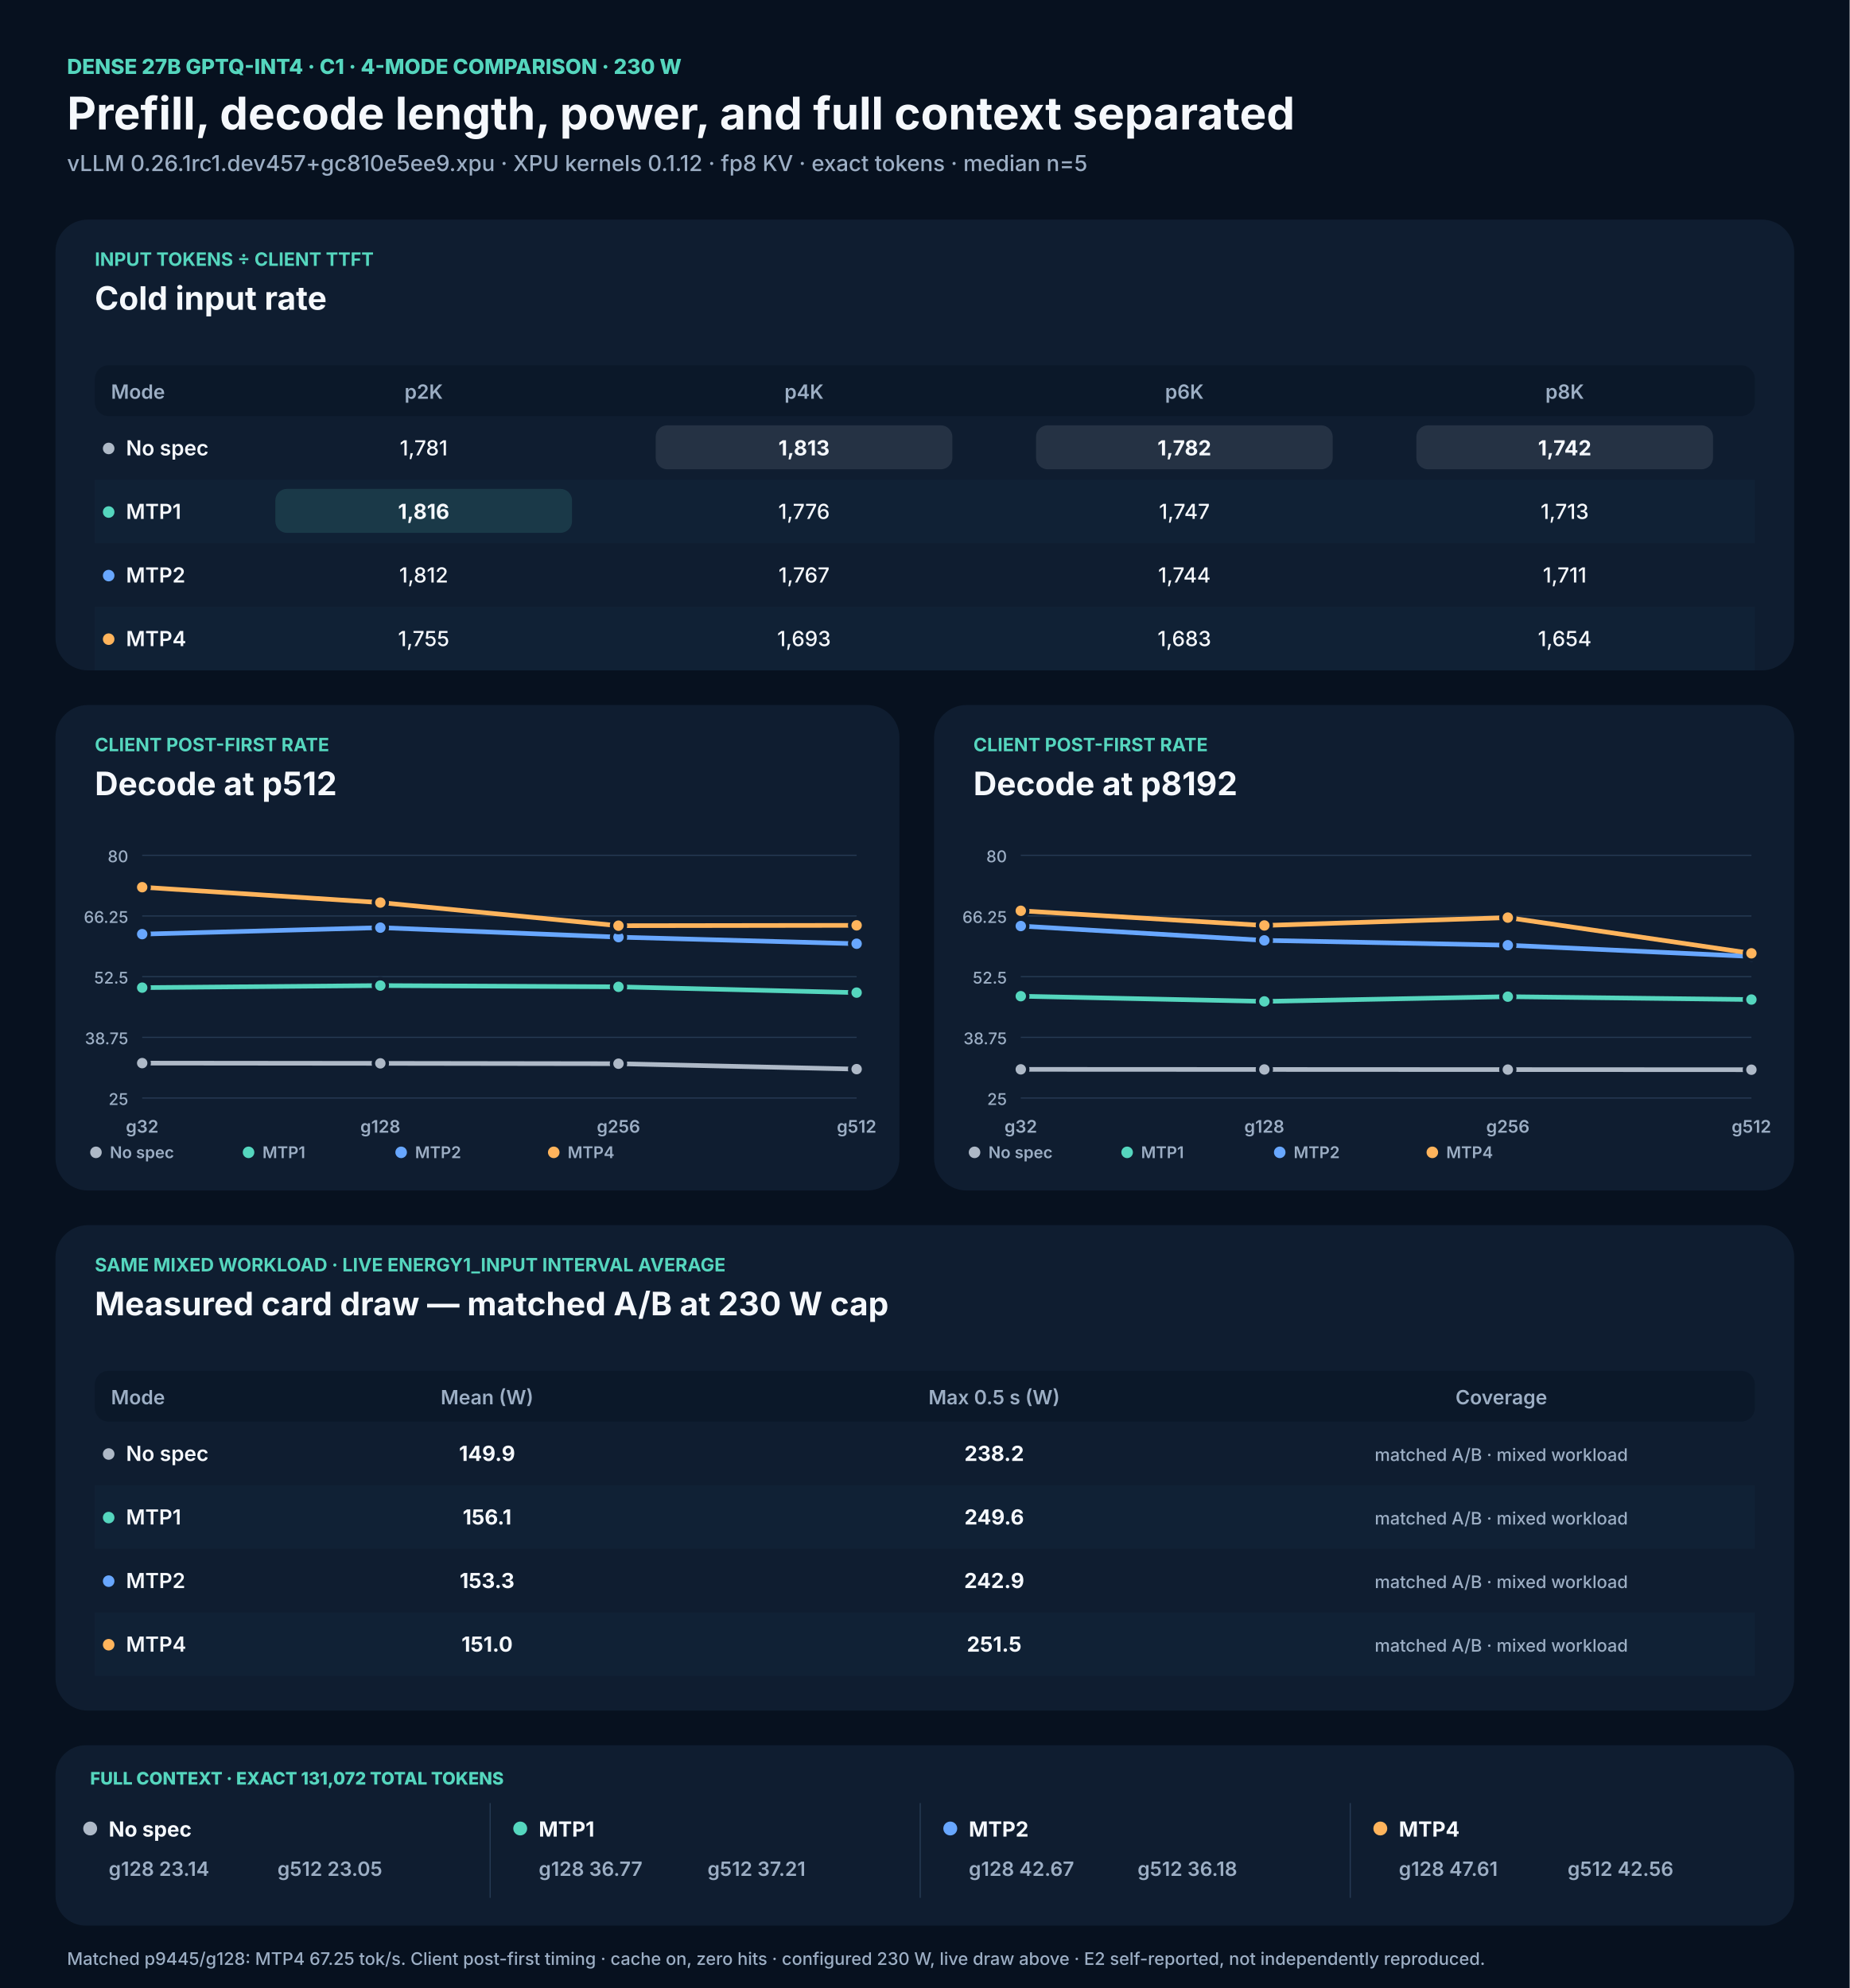
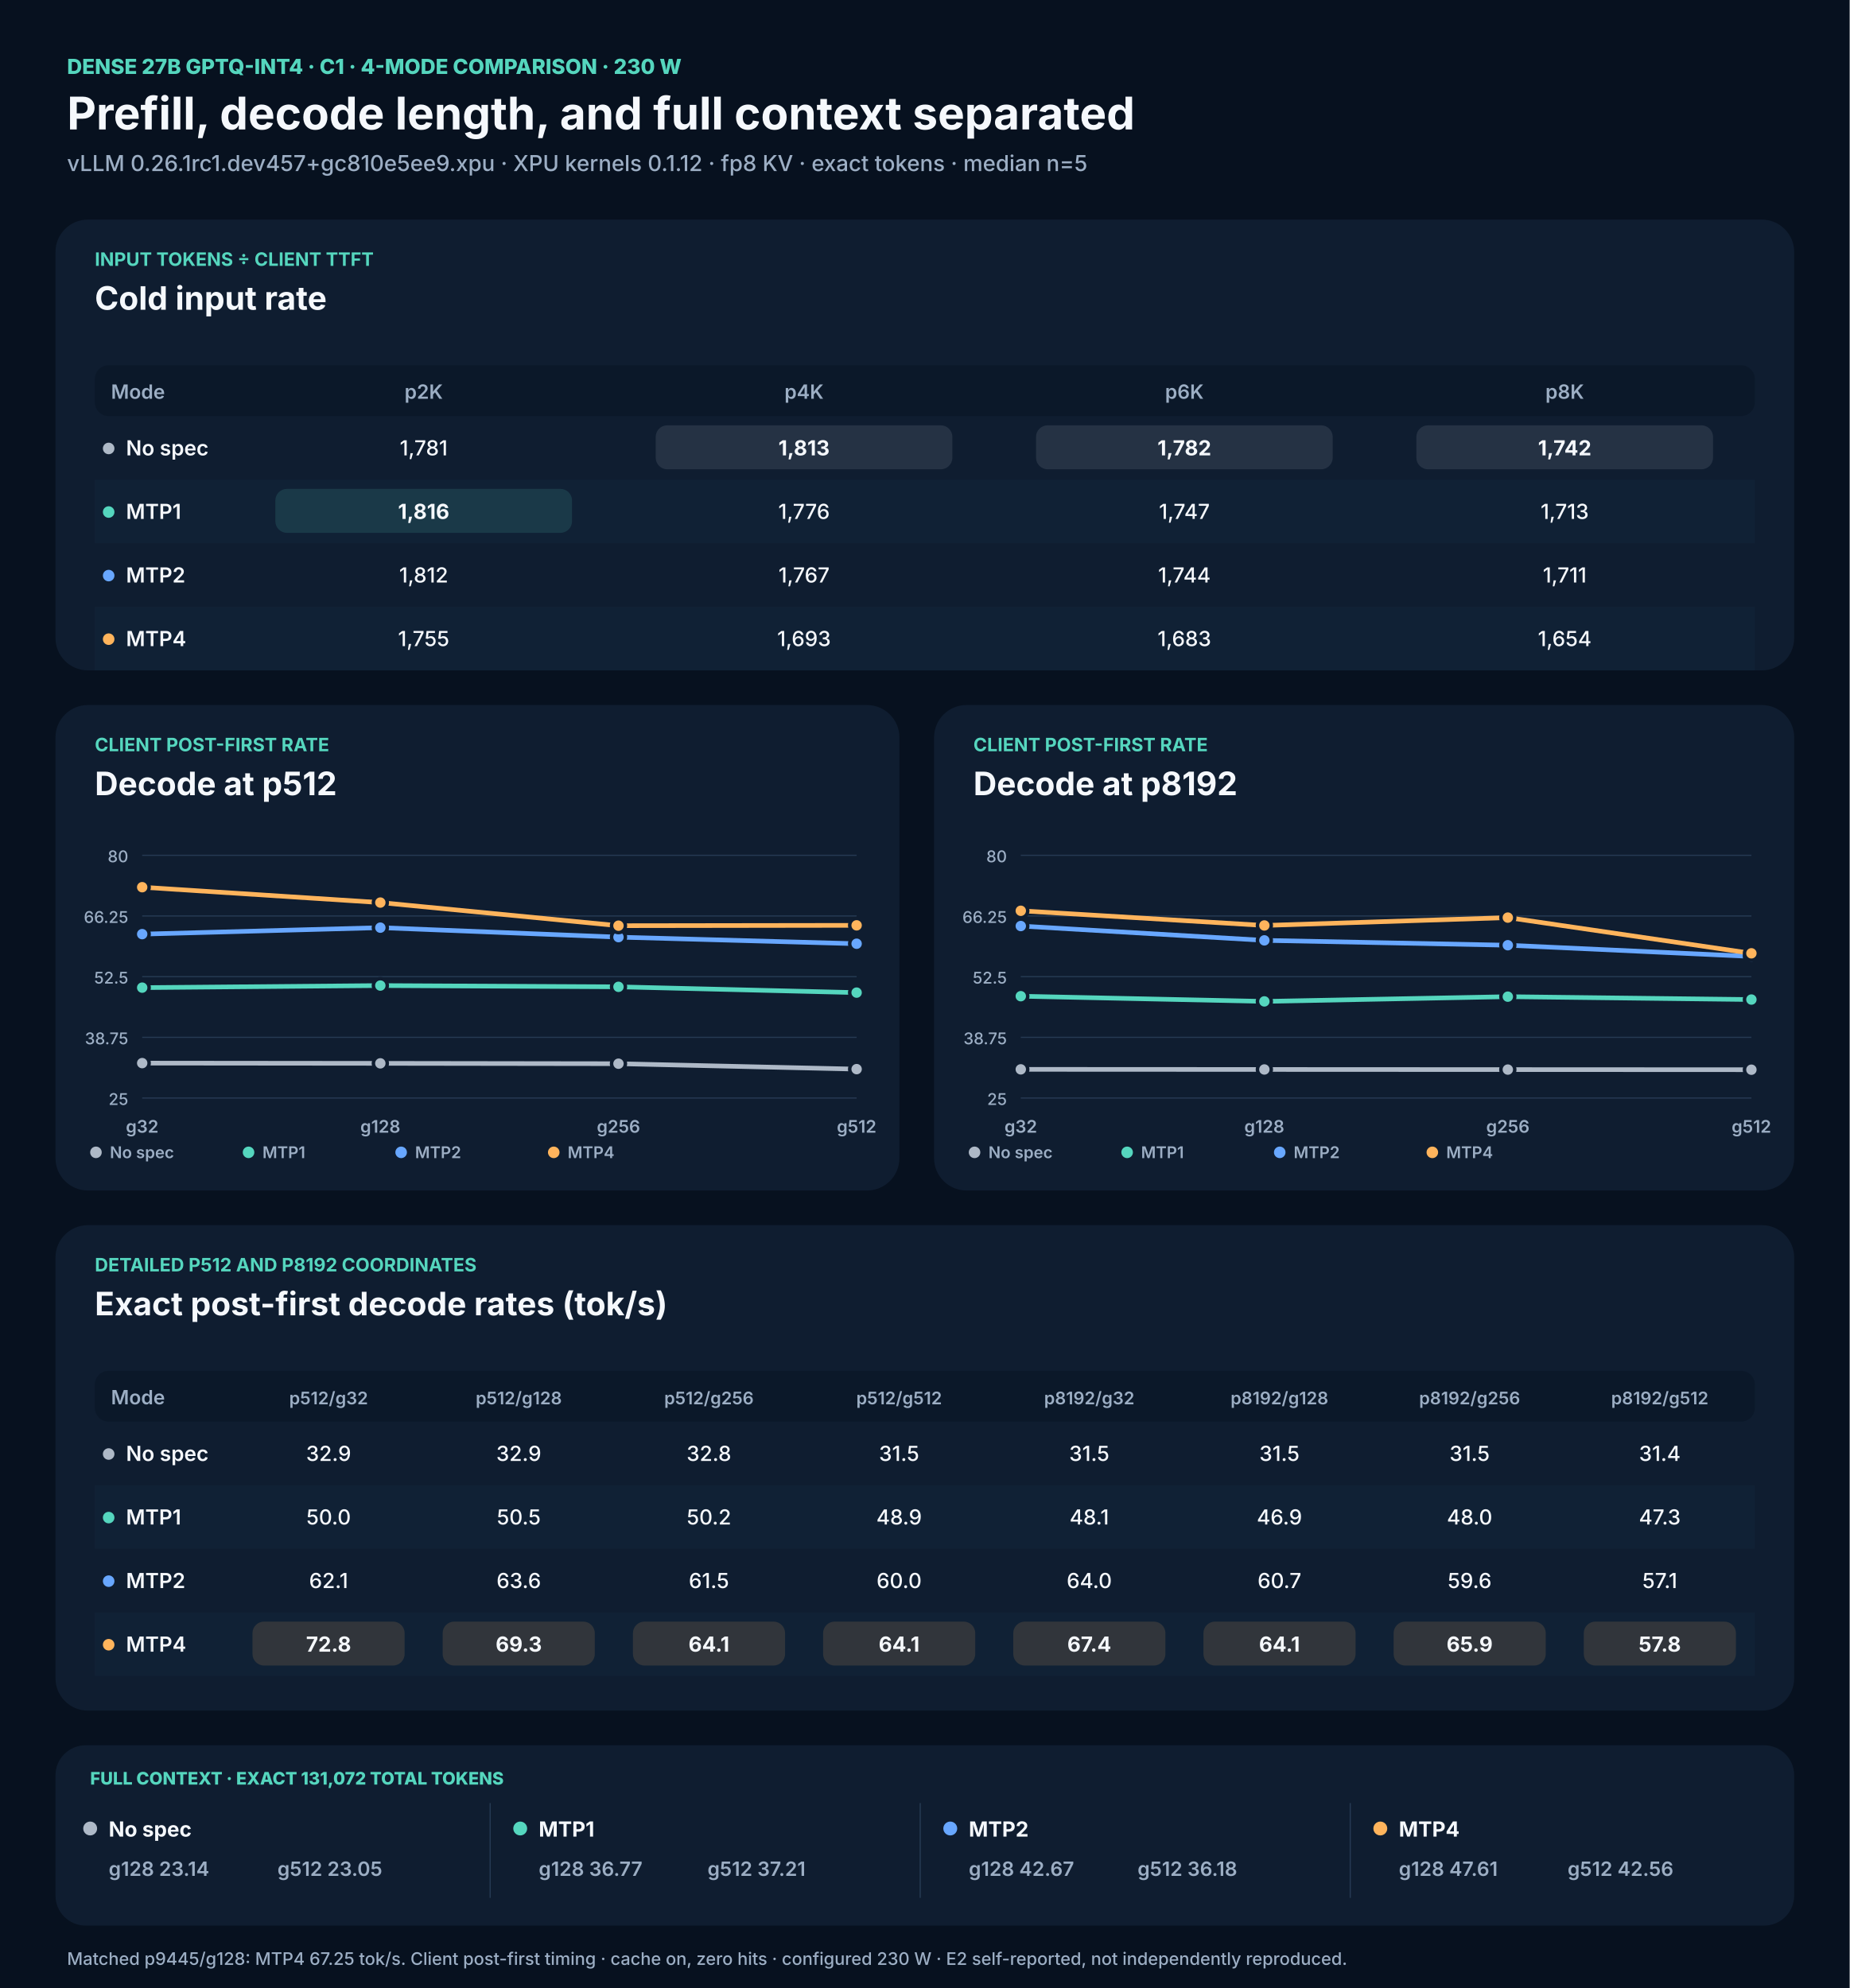
<svg xmlns="http://www.w3.org/2000/svg" width="1600" height="1720" viewBox="0 0 1600 1720" role="img" aria-labelledby="title desc">
  <rect width="1600" height="1720" fill="#07111f" />
  <style>text{font-family:Inter,ui-sans-serif,system-ui,-apple-system,BlinkMacSystemFont,"Segoe UI",sans-serif;font-variant-numeric:tabular-nums}</style>
  <text x="58" y="64" fill="#55d6be" font-size="18" font-weight="800" text-anchor="start">DENSE 27B GPTQ-INT4 · C1 · 4-MODE COMPARISON · 230 W</text>
-   <text x="58" y="112" fill="#f5f8fc" font-size="39" font-weight="750" text-anchor="start">Prefill, decode length, power, and full context separated</text>
+   <text x="58" y="112" fill="#f5f8fc" font-size="39" font-weight="750" text-anchor="start">Prefill, decode length, and full context separated</text>
  <text x="58" y="148" fill="#9caec4" font-size="19" font-weight="500" text-anchor="start">vLLM 0.26.1rc1.dev457+gc810e5ee9.xpu · XPU kernels 0.1.12 · fp8 KV · exact tokens · median n=5</text>
  <rect x="48" y="190" width="1504" height="390" rx="28" fill="#0f1d30" />
  <text x="82" y="230" fill="#55d6be" font-size="16" font-weight="700" text-anchor="start">INPUT TOKENS ÷ CLIENT TTFT</text>
  <text x="82" y="268" fill="#f5f8fc" font-size="28" font-weight="700" text-anchor="start">Cold input rate</text>
  <rect x="82" y="316" width="1436" height="44" rx="12" fill="#0b1829" />
  <text x="96" y="345" fill="#9caec4" font-size="17" font-weight="600" text-anchor="start">Mode</text>
  <text x="366.5" y="345" fill="#9caec4" font-size="17" font-weight="600" text-anchor="middle">p2K</text>
  <text x="695.5" y="345" fill="#9caec4" font-size="17" font-weight="600" text-anchor="middle">p4K</text>
  <text x="1024.5" y="345" fill="#9caec4" font-size="17" font-weight="600" text-anchor="middle">p6K</text>
  <text x="1353.5" y="345" fill="#9caec4" font-size="17" font-weight="600" text-anchor="middle">p8K</text>
  <circle cx="94" cy="388" r="5" fill="#aeb9c7" />
  <text x="109" y="394" fill="#f5f8fc" font-size="18" font-weight="600" text-anchor="start">No spec</text>
  <text x="366.5" y="394" fill="#f5f8fc" font-size="18" font-weight="500" text-anchor="middle">1,781</text>
  <rect x="567.2" y="368" width="256.6" height="38" rx="10" fill="#aeb9c7" opacity="0.14" />
  <text x="695.5" y="394" fill="#f5f8fc" font-size="18" font-weight="700" text-anchor="middle">1,813</text>
  <rect x="896.2" y="368" width="256.6" height="38" rx="10" fill="#aeb9c7" opacity="0.14" />
  <text x="1024.5" y="394" fill="#f5f8fc" font-size="18" font-weight="700" text-anchor="middle">1,782</text>
  <rect x="1225.2" y="368" width="256.6" height="38" rx="10" fill="#aeb9c7" opacity="0.14" />
  <text x="1353.5" y="394" fill="#f5f8fc" font-size="18" font-weight="700" text-anchor="middle">1,742</text>
  <rect x="82" y="415" width="1436" height="55" fill="#12243a" opacity="0.52" />
  <circle cx="94" cy="443" r="5" fill="#55d6be" />
  <text x="109" y="449" fill="#f5f8fc" font-size="18" font-weight="600" text-anchor="start">MTP1</text>
  <rect x="238.2" y="423" width="256.6" height="38" rx="10" fill="#55d6be" opacity="0.14" />
  <text x="366.5" y="449" fill="#f5f8fc" font-size="18" font-weight="700" text-anchor="middle">1,816</text>
  <text x="695.5" y="449" fill="#f5f8fc" font-size="18" font-weight="500" text-anchor="middle">1,776</text>
  <text x="1024.5" y="449" fill="#f5f8fc" font-size="18" font-weight="500" text-anchor="middle">1,747</text>
  <text x="1353.5" y="449" fill="#f5f8fc" font-size="18" font-weight="500" text-anchor="middle">1,713</text>
  <circle cx="94" cy="498" r="5" fill="#68a7ff" />
  <text x="109" y="504" fill="#f5f8fc" font-size="18" font-weight="600" text-anchor="start">MTP2</text>
  <text x="366.5" y="504" fill="#f5f8fc" font-size="18" font-weight="500" text-anchor="middle">1,812</text>
  <text x="695.5" y="504" fill="#f5f8fc" font-size="18" font-weight="500" text-anchor="middle">1,767</text>
  <text x="1024.5" y="504" fill="#f5f8fc" font-size="18" font-weight="500" text-anchor="middle">1,744</text>
  <text x="1353.5" y="504" fill="#f5f8fc" font-size="18" font-weight="500" text-anchor="middle">1,711</text>
  <rect x="82" y="525" width="1436" height="55" fill="#12243a" opacity="0.52" />
  <circle cx="94" cy="553" r="5" fill="#ffb45c" />
  <text x="109" y="559" fill="#f5f8fc" font-size="18" font-weight="600" text-anchor="start">MTP4</text>
  <text x="366.5" y="559" fill="#f5f8fc" font-size="18" font-weight="500" text-anchor="middle">1,755</text>
  <text x="695.5" y="559" fill="#f5f8fc" font-size="18" font-weight="500" text-anchor="middle">1,693</text>
  <text x="1024.5" y="559" fill="#f5f8fc" font-size="18" font-weight="500" text-anchor="middle">1,683</text>
  <text x="1353.5" y="559" fill="#f5f8fc" font-size="18" font-weight="500" text-anchor="middle">1,654</text>
  <rect x="48" y="610" width="730" height="420" rx="28" fill="#0f1d30" />
  <text x="82" y="650" fill="#55d6be" font-size="16" font-weight="700" text-anchor="start">CLIENT POST-FIRST RATE</text>
  <text x="82" y="688" fill="#f5f8fc" font-size="28" font-weight="700" text-anchor="start">Decode at p512</text>
  <line x1="123" y1="950.0" x2="741" y2="950.0" stroke="#263a53" stroke-width="1" />
  <text x="111" y="956.0" fill="#9caec4" font-size="14" font-weight="500" text-anchor="end">25</text>
  <line x1="123" y1="897.5" x2="741" y2="897.5" stroke="#263a53" stroke-width="1" />
  <text x="111" y="903.5" fill="#9caec4" font-size="14" font-weight="500" text-anchor="end">38.75</text>
  <line x1="123" y1="845.0" x2="741" y2="845.0" stroke="#263a53" stroke-width="1" />
  <text x="111" y="851.0" fill="#9caec4" font-size="14" font-weight="500" text-anchor="end">52.5</text>
  <line x1="123" y1="792.5" x2="741" y2="792.5" stroke="#263a53" stroke-width="1" />
  <text x="111" y="798.5" fill="#9caec4" font-size="14" font-weight="500" text-anchor="end">66.25</text>
  <line x1="123" y1="740.0" x2="741" y2="740.0" stroke="#263a53" stroke-width="1" />
  <text x="111" y="746.0" fill="#9caec4" font-size="14" font-weight="500" text-anchor="end">80</text>
  <text x="123.0" y="980" fill="#9caec4" font-size="15" font-weight="600" text-anchor="middle">g32</text>
  <text x="329.0" y="980" fill="#9caec4" font-size="15" font-weight="600" text-anchor="middle">g128</text>
  <text x="535.0" y="980" fill="#9caec4" font-size="15" font-weight="600" text-anchor="middle">g256</text>
  <text x="741.0" y="980" fill="#9caec4" font-size="15" font-weight="600" text-anchor="middle">g512</text>
  <polyline points="123.0,919.8 329.0,920.0 535.0,920.3 741.0,925.0" fill="none" stroke="#aeb9c7" stroke-width="4" stroke-linecap="round" stroke-linejoin="round" />
  <circle cx="123.0" cy="919.8" r="6" fill="#aeb9c7" stroke="#0f1d30" stroke-width="3" />
  <circle cx="329.0" cy="920.0" r="6" fill="#aeb9c7" stroke="#0f1d30" stroke-width="3" />
  <circle cx="535.0" cy="920.3" r="6" fill="#aeb9c7" stroke="#0f1d30" stroke-width="3" />
  <circle cx="741.0" cy="925.0" r="6" fill="#aeb9c7" stroke="#0f1d30" stroke-width="3" />
  <polyline points="123.0,854.5 329.0,852.7 535.0,853.8 741.0,858.8" fill="none" stroke="#55d6be" stroke-width="4" stroke-linecap="round" stroke-linejoin="round" />
  <circle cx="123.0" cy="854.5" r="6" fill="#55d6be" stroke="#0f1d30" stroke-width="3" />
  <circle cx="329.0" cy="852.7" r="6" fill="#55d6be" stroke="#0f1d30" stroke-width="3" />
  <circle cx="535.0" cy="853.8" r="6" fill="#55d6be" stroke="#0f1d30" stroke-width="3" />
  <circle cx="741.0" cy="858.8" r="6" fill="#55d6be" stroke="#0f1d30" stroke-width="3" />
  <polyline points="123.0,808.2 329.0,802.6 535.0,810.8 741.0,816.5" fill="none" stroke="#68a7ff" stroke-width="4" stroke-linecap="round" stroke-linejoin="round" />
  <circle cx="123.0" cy="808.2" r="6" fill="#68a7ff" stroke="#0f1d30" stroke-width="3" />
  <circle cx="329.0" cy="802.6" r="6" fill="#68a7ff" stroke="#0f1d30" stroke-width="3" />
  <circle cx="535.0" cy="810.8" r="6" fill="#68a7ff" stroke="#0f1d30" stroke-width="3" />
  <circle cx="741.0" cy="816.5" r="6" fill="#68a7ff" stroke="#0f1d30" stroke-width="3" />
  <polyline points="123.0,767.6 329.0,780.9 535.0,800.9 741.0,800.6" fill="none" stroke="#ffb45c" stroke-width="4" stroke-linecap="round" stroke-linejoin="round" />
  <circle cx="123.0" cy="767.6" r="6" fill="#ffb45c" stroke="#0f1d30" stroke-width="3" />
  <circle cx="329.0" cy="780.9" r="6" fill="#ffb45c" stroke="#0f1d30" stroke-width="3" />
  <circle cx="535.0" cy="800.9" r="6" fill="#ffb45c" stroke="#0f1d30" stroke-width="3" />
  <circle cx="741.0" cy="800.6" r="6" fill="#ffb45c" stroke="#0f1d30" stroke-width="3" />
  <circle cx="83" cy="997" r="5" fill="#aeb9c7" />
  <text x="95" y="1002" fill="#9caec4" font-size="14" font-weight="600" text-anchor="start">No spec</text>
  <circle cx="215" cy="997" r="5" fill="#55d6be" />
  <text x="227" y="1002" fill="#9caec4" font-size="14" font-weight="600" text-anchor="start">MTP1</text>
  <circle cx="347" cy="997" r="5" fill="#68a7ff" />
  <text x="359" y="1002" fill="#9caec4" font-size="14" font-weight="600" text-anchor="start">MTP2</text>
  <circle cx="479" cy="997" r="5" fill="#ffb45c" />
  <text x="491" y="1002" fill="#9caec4" font-size="14" font-weight="600" text-anchor="start">MTP4</text>
  <rect x="808" y="610" width="744" height="420" rx="28" fill="#0f1d30" />
  <text x="842" y="650" fill="#55d6be" font-size="16" font-weight="700" text-anchor="start">CLIENT POST-FIRST RATE</text>
  <text x="842" y="688" fill="#f5f8fc" font-size="28" font-weight="700" text-anchor="start">Decode at p8192</text>
  <line x1="883" y1="950.0" x2="1515" y2="950.0" stroke="#263a53" stroke-width="1" />
  <text x="871" y="956.0" fill="#9caec4" font-size="14" font-weight="500" text-anchor="end">25</text>
  <line x1="883" y1="897.5" x2="1515" y2="897.5" stroke="#263a53" stroke-width="1" />
  <text x="871" y="903.5" fill="#9caec4" font-size="14" font-weight="500" text-anchor="end">38.75</text>
  <line x1="883" y1="845.0" x2="1515" y2="845.0" stroke="#263a53" stroke-width="1" />
  <text x="871" y="851.0" fill="#9caec4" font-size="14" font-weight="500" text-anchor="end">52.5</text>
  <line x1="883" y1="792.5" x2="1515" y2="792.5" stroke="#263a53" stroke-width="1" />
  <text x="871" y="798.5" fill="#9caec4" font-size="14" font-weight="500" text-anchor="end">66.25</text>
  <line x1="883" y1="740.0" x2="1515" y2="740.0" stroke="#263a53" stroke-width="1" />
  <text x="871" y="746.0" fill="#9caec4" font-size="14" font-weight="500" text-anchor="end">80</text>
  <text x="883.0" y="980" fill="#9caec4" font-size="15" font-weight="600" text-anchor="middle">g32</text>
  <text x="1093.667" y="980" fill="#9caec4" font-size="15" font-weight="600" text-anchor="middle">g128</text>
  <text x="1304.333" y="980" fill="#9caec4" font-size="15" font-weight="600" text-anchor="middle">g256</text>
  <text x="1515.0" y="980" fill="#9caec4" font-size="15" font-weight="600" text-anchor="middle">g512</text>
  <polyline points="883.0,925.2 1093.7,925.3 1304.3,925.4 1515.0,925.5" fill="none" stroke="#aeb9c7" stroke-width="4" stroke-linecap="round" stroke-linejoin="round" />
  <circle cx="883.0" cy="925.2" r="6" fill="#aeb9c7" stroke="#0f1d30" stroke-width="3" />
  <circle cx="1093.7" cy="925.3" r="6" fill="#aeb9c7" stroke="#0f1d30" stroke-width="3" />
  <circle cx="1304.3" cy="925.4" r="6" fill="#aeb9c7" stroke="#0f1d30" stroke-width="3" />
  <circle cx="1515.0" cy="925.5" r="6" fill="#aeb9c7" stroke="#0f1d30" stroke-width="3" />
  <polyline points="883.0,861.9 1093.7,866.4 1304.3,862.3 1515.0,864.8" fill="none" stroke="#55d6be" stroke-width="4" stroke-linecap="round" stroke-linejoin="round" />
  <circle cx="883.0" cy="861.9" r="6" fill="#55d6be" stroke="#0f1d30" stroke-width="3" />
  <circle cx="1093.7" cy="866.4" r="6" fill="#55d6be" stroke="#0f1d30" stroke-width="3" />
  <circle cx="1304.3" cy="862.3" r="6" fill="#55d6be" stroke="#0f1d30" stroke-width="3" />
  <circle cx="1515.0" cy="864.8" r="6" fill="#55d6be" stroke="#0f1d30" stroke-width="3" />
  <polyline points="883.0,801.2 1093.7,813.6 1304.3,817.8 1515.0,827.5" fill="none" stroke="#68a7ff" stroke-width="4" stroke-linecap="round" stroke-linejoin="round" />
  <circle cx="883.0" cy="801.2" r="6" fill="#68a7ff" stroke="#0f1d30" stroke-width="3" />
  <circle cx="1093.7" cy="813.6" r="6" fill="#68a7ff" stroke="#0f1d30" stroke-width="3" />
  <circle cx="1304.3" cy="817.8" r="6" fill="#68a7ff" stroke="#0f1d30" stroke-width="3" />
  <circle cx="1515.0" cy="827.5" r="6" fill="#68a7ff" stroke="#0f1d30" stroke-width="3" />
  <polyline points="883.0,788.0 1093.7,800.7 1304.3,793.9 1515.0,824.8" fill="none" stroke="#ffb45c" stroke-width="4" stroke-linecap="round" stroke-linejoin="round" />
  <circle cx="883.0" cy="788.0" r="6" fill="#ffb45c" stroke="#0f1d30" stroke-width="3" />
  <circle cx="1093.7" cy="800.7" r="6" fill="#ffb45c" stroke="#0f1d30" stroke-width="3" />
  <circle cx="1304.3" cy="793.9" r="6" fill="#ffb45c" stroke="#0f1d30" stroke-width="3" />
  <circle cx="1515.0" cy="824.8" r="6" fill="#ffb45c" stroke="#0f1d30" stroke-width="3" />
  <circle cx="843" cy="997" r="5" fill="#aeb9c7" />
  <text x="855" y="1002" fill="#9caec4" font-size="14" font-weight="600" text-anchor="start">No spec</text>
  <circle cx="975" cy="997" r="5" fill="#55d6be" />
  <text x="987" y="1002" fill="#9caec4" font-size="14" font-weight="600" text-anchor="start">MTP1</text>
  <circle cx="1107" cy="997" r="5" fill="#68a7ff" />
  <text x="1119" y="1002" fill="#9caec4" font-size="14" font-weight="600" text-anchor="start">MTP2</text>
  <circle cx="1239" cy="997" r="5" fill="#ffb45c" />
  <text x="1251" y="1002" fill="#9caec4" font-size="14" font-weight="600" text-anchor="start">MTP4</text>
  <rect x="48" y="1060" width="1504" height="420" rx="28" fill="#0f1d30" />
-   <text x="82" y="1100" fill="#55d6be" font-size="16" font-weight="700" text-anchor="start">SAME MIXED WORKLOAD · LIVE ENERGY1_INPUT INTERVAL AVERAGE</text>
-   <text x="82" y="1138" fill="#f5f8fc" font-size="28" font-weight="700" text-anchor="start">Measured card draw — matched A/B at 230 W cap</text>
+   <text x="82" y="1100" fill="#55d6be" font-size="16" font-weight="700" text-anchor="start">DETAILED P512 AND P8192 COORDINATES</text>
+   <text x="82" y="1138" fill="#f5f8fc" font-size="28" font-weight="700" text-anchor="start">Exact post-first decode rates (tok/s)</text>
  <rect x="82" y="1186" width="1436" height="44" rx="12" fill="#0b1829" />
  <text x="96" y="1215" fill="#9caec4" font-size="17" font-weight="600" text-anchor="start">Mode</text>
-   <text x="421.333" y="1215" fill="#9caec4" font-size="17" font-weight="600" text-anchor="middle">Mean (W)</text>
-   <text x="860.0" y="1215" fill="#9caec4" font-size="17" font-weight="600" text-anchor="middle">Max 0.5 s (W)</text>
-   <text x="1298.667" y="1215" fill="#9caec4" font-size="17" font-weight="600" text-anchor="middle">Coverage</text>
+   <text x="284.25" y="1215" fill="#9caec4" font-size="15" font-weight="600" text-anchor="middle">p512/g32</text>
+   <text x="448.75" y="1215" fill="#9caec4" font-size="15" font-weight="600" text-anchor="middle">p512/g128</text>
+   <text x="613.25" y="1215" fill="#9caec4" font-size="15" font-weight="600" text-anchor="middle">p512/g256</text>
+   <text x="777.75" y="1215" fill="#9caec4" font-size="15" font-weight="600" text-anchor="middle">p512/g512</text>
+   <text x="942.25" y="1215" fill="#9caec4" font-size="15" font-weight="600" text-anchor="middle">p8192/g32</text>
+   <text x="1106.75" y="1215" fill="#9caec4" font-size="15" font-weight="600" text-anchor="middle">p8192/g128</text>
+   <text x="1271.25" y="1215" fill="#9caec4" font-size="15" font-weight="600" text-anchor="middle">p8192/g256</text>
+   <text x="1435.75" y="1215" fill="#9caec4" font-size="15" font-weight="600" text-anchor="middle">p8192/g512</text>
  <circle cx="94" cy="1258" r="5" fill="#aeb9c7" />
  <text x="109" y="1264" fill="#f5f8fc" font-size="18" font-weight="600" text-anchor="start">No spec</text>
-   <text x="421.333" y="1264" fill="#f5f8fc" font-size="18" font-weight="700" text-anchor="middle">149.9</text>
-   <text x="860.0" y="1264" fill="#f5f8fc" font-size="18" font-weight="700" text-anchor="middle">238.2</text>
-   <text x="1298.667" y="1264" fill="#9caec4" font-size="15" font-weight="500" text-anchor="middle">matched A/B · mixed workload</text>
+   <text x="284.25" y="1264" fill="#f5f8fc" font-size="18" font-weight="500" text-anchor="middle">32.9</text>
+   <text x="448.75" y="1264" fill="#f5f8fc" font-size="18" font-weight="500" text-anchor="middle">32.9</text>
+   <text x="613.25" y="1264" fill="#f5f8fc" font-size="18" font-weight="500" text-anchor="middle">32.8</text>
+   <text x="777.75" y="1264" fill="#f5f8fc" font-size="18" font-weight="500" text-anchor="middle">31.5</text>
+   <text x="942.25" y="1264" fill="#f5f8fc" font-size="18" font-weight="500" text-anchor="middle">31.5</text>
+   <text x="1106.75" y="1264" fill="#f5f8fc" font-size="18" font-weight="500" text-anchor="middle">31.5</text>
+   <text x="1271.25" y="1264" fill="#f5f8fc" font-size="18" font-weight="500" text-anchor="middle">31.5</text>
+   <text x="1435.75" y="1264" fill="#f5f8fc" font-size="18" font-weight="500" text-anchor="middle">31.4</text>
  <rect x="82" y="1285" width="1436" height="55" fill="#12243a" opacity="0.52" />
  <circle cx="94" cy="1313" r="5" fill="#55d6be" />
  <text x="109" y="1319" fill="#f5f8fc" font-size="18" font-weight="600" text-anchor="start">MTP1</text>
-   <text x="421.333" y="1319" fill="#f5f8fc" font-size="18" font-weight="700" text-anchor="middle">156.1</text>
-   <text x="860.0" y="1319" fill="#f5f8fc" font-size="18" font-weight="700" text-anchor="middle">249.6</text>
-   <text x="1298.667" y="1319" fill="#9caec4" font-size="15" font-weight="500" text-anchor="middle">matched A/B · mixed workload</text>
+   <text x="284.25" y="1319" fill="#f5f8fc" font-size="18" font-weight="500" text-anchor="middle">50.0</text>
+   <text x="448.75" y="1319" fill="#f5f8fc" font-size="18" font-weight="500" text-anchor="middle">50.5</text>
+   <text x="613.25" y="1319" fill="#f5f8fc" font-size="18" font-weight="500" text-anchor="middle">50.2</text>
+   <text x="777.75" y="1319" fill="#f5f8fc" font-size="18" font-weight="500" text-anchor="middle">48.9</text>
+   <text x="942.25" y="1319" fill="#f5f8fc" font-size="18" font-weight="500" text-anchor="middle">48.1</text>
+   <text x="1106.75" y="1319" fill="#f5f8fc" font-size="18" font-weight="500" text-anchor="middle">46.9</text>
+   <text x="1271.25" y="1319" fill="#f5f8fc" font-size="18" font-weight="500" text-anchor="middle">48.0</text>
+   <text x="1435.75" y="1319" fill="#f5f8fc" font-size="18" font-weight="500" text-anchor="middle">47.3</text>
  <circle cx="94" cy="1368" r="5" fill="#68a7ff" />
  <text x="109" y="1374" fill="#f5f8fc" font-size="18" font-weight="600" text-anchor="start">MTP2</text>
-   <text x="421.333" y="1374" fill="#f5f8fc" font-size="18" font-weight="700" text-anchor="middle">153.3</text>
-   <text x="860.0" y="1374" fill="#f5f8fc" font-size="18" font-weight="700" text-anchor="middle">242.9</text>
-   <text x="1298.667" y="1374" fill="#9caec4" font-size="15" font-weight="500" text-anchor="middle">matched A/B · mixed workload</text>
+   <text x="284.25" y="1374" fill="#f5f8fc" font-size="18" font-weight="500" text-anchor="middle">62.1</text>
+   <text x="448.75" y="1374" fill="#f5f8fc" font-size="18" font-weight="500" text-anchor="middle">63.6</text>
+   <text x="613.25" y="1374" fill="#f5f8fc" font-size="18" font-weight="500" text-anchor="middle">61.5</text>
+   <text x="777.75" y="1374" fill="#f5f8fc" font-size="18" font-weight="500" text-anchor="middle">60.0</text>
+   <text x="942.25" y="1374" fill="#f5f8fc" font-size="18" font-weight="500" text-anchor="middle">64.0</text>
+   <text x="1106.75" y="1374" fill="#f5f8fc" font-size="18" font-weight="500" text-anchor="middle">60.7</text>
+   <text x="1271.25" y="1374" fill="#f5f8fc" font-size="18" font-weight="500" text-anchor="middle">59.6</text>
+   <text x="1435.75" y="1374" fill="#f5f8fc" font-size="18" font-weight="500" text-anchor="middle">57.1</text>
  <rect x="82" y="1395" width="1436" height="55" fill="#12243a" opacity="0.52" />
  <circle cx="94" cy="1423" r="5" fill="#ffb45c" />
  <text x="109" y="1429" fill="#f5f8fc" font-size="18" font-weight="600" text-anchor="start">MTP4</text>
-   <text x="421.333" y="1429" fill="#f5f8fc" font-size="18" font-weight="700" text-anchor="middle">151.0</text>
-   <text x="860.0" y="1429" fill="#f5f8fc" font-size="18" font-weight="700" text-anchor="middle">251.5</text>
-   <text x="1298.667" y="1429" fill="#9caec4" font-size="15" font-weight="500" text-anchor="middle">matched A/B · mixed workload</text>
+   <rect x="218.4" y="1403" width="131.6" height="38" rx="10" fill="#ffb45c" opacity="0.14" />
+   <text x="284.25" y="1429" fill="#f5f8fc" font-size="18" font-weight="700" text-anchor="middle">72.8</text>
+   <rect x="382.9" y="1403" width="131.6" height="38" rx="10" fill="#ffb45c" opacity="0.14" />
+   <text x="448.75" y="1429" fill="#f5f8fc" font-size="18" font-weight="700" text-anchor="middle">69.3</text>
+   <rect x="547.5" y="1403" width="131.6" height="38" rx="10" fill="#ffb45c" opacity="0.14" />
+   <text x="613.25" y="1429" fill="#f5f8fc" font-size="18" font-weight="700" text-anchor="middle">64.1</text>
+   <rect x="712.0" y="1403" width="131.6" height="38" rx="10" fill="#ffb45c" opacity="0.14" />
+   <text x="777.75" y="1429" fill="#f5f8fc" font-size="18" font-weight="700" text-anchor="middle">64.1</text>
+   <rect x="876.5" y="1403" width="131.6" height="38" rx="10" fill="#ffb45c" opacity="0.14" />
+   <text x="942.25" y="1429" fill="#f5f8fc" font-size="18" font-weight="700" text-anchor="middle">67.4</text>
+   <rect x="1041.0" y="1403" width="131.6" height="38" rx="10" fill="#ffb45c" opacity="0.14" />
+   <text x="1106.75" y="1429" fill="#f5f8fc" font-size="18" font-weight="700" text-anchor="middle">64.1</text>
+   <rect x="1205.5" y="1403" width="131.6" height="38" rx="10" fill="#ffb45c" opacity="0.14" />
+   <text x="1271.25" y="1429" fill="#f5f8fc" font-size="18" font-weight="700" text-anchor="middle">65.9</text>
+   <rect x="1370.0" y="1403" width="131.6" height="38" rx="10" fill="#ffb45c" opacity="0.14" />
+   <text x="1435.75" y="1429" fill="#f5f8fc" font-size="18" font-weight="700" text-anchor="middle">57.8</text>
  <rect x="48" y="1510" width="1504" height="156" rx="26" fill="#0f1d30" />
  <text x="78" y="1544" fill="#55d6be" font-size="15" font-weight="800" text-anchor="start">FULL CONTEXT · EXACT 131,072 TOTAL TOKENS</text>
  <circle cx="78" cy="1582" r="6" fill="#aeb9c7" />
  <text x="94" y="1589" fill="#f5f8fc" font-size="18" font-weight="700" text-anchor="start">No spec</text>
  <text x="94" y="1623" fill="#9caec4" font-size="17" font-weight="600" text-anchor="start">g128 23.14</text>
  <text x="240" y="1623" fill="#9caec4" font-size="17" font-weight="600" text-anchor="start">g512 23.05</text>
  <line x1="424" y1="1560" x2="424" y2="1642" stroke="#263a53" stroke-width="1" />
  <circle cx="450" cy="1582" r="6" fill="#55d6be" />
  <text x="466" y="1589" fill="#f5f8fc" font-size="18" font-weight="700" text-anchor="start">MTP1</text>
  <text x="466" y="1623" fill="#9caec4" font-size="17" font-weight="600" text-anchor="start">g128 36.77</text>
  <text x="612" y="1623" fill="#9caec4" font-size="17" font-weight="600" text-anchor="start">g512 37.21</text>
  <line x1="796" y1="1560" x2="796" y2="1642" stroke="#263a53" stroke-width="1" />
  <circle cx="822" cy="1582" r="6" fill="#68a7ff" />
  <text x="838" y="1589" fill="#f5f8fc" font-size="18" font-weight="700" text-anchor="start">MTP2</text>
  <text x="838" y="1623" fill="#9caec4" font-size="17" font-weight="600" text-anchor="start">g128 42.67</text>
  <text x="984" y="1623" fill="#9caec4" font-size="17" font-weight="600" text-anchor="start">g512 36.18</text>
  <line x1="1168" y1="1560" x2="1168" y2="1642" stroke="#263a53" stroke-width="1" />
  <circle cx="1194" cy="1582" r="6" fill="#ffb45c" />
  <text x="1210" y="1589" fill="#f5f8fc" font-size="18" font-weight="700" text-anchor="start">MTP4</text>
  <text x="1210" y="1623" fill="#9caec4" font-size="17" font-weight="600" text-anchor="start">g128 47.61</text>
  <text x="1356" y="1623" fill="#9caec4" font-size="17" font-weight="600" text-anchor="start">g512 42.56</text>
-   <text x="58" y="1700" fill="#9caec4" font-size="15" font-weight="500" text-anchor="start">Matched p9445/g128: MTP4 67.25 tok/s. Client post-first timing · cache on, zero hits · configured 230 W, live draw above · E2 self-reported, not independently reproduced.</text>
+   <text x="58" y="1700" fill="#9caec4" font-size="15" font-weight="500" text-anchor="start">Matched p9445/g128: MTP4 67.25 tok/s. Client post-first timing · cache on, zero hits · configured 230 W · E2 self-reported, not independently reproduced.</text>
</svg>
